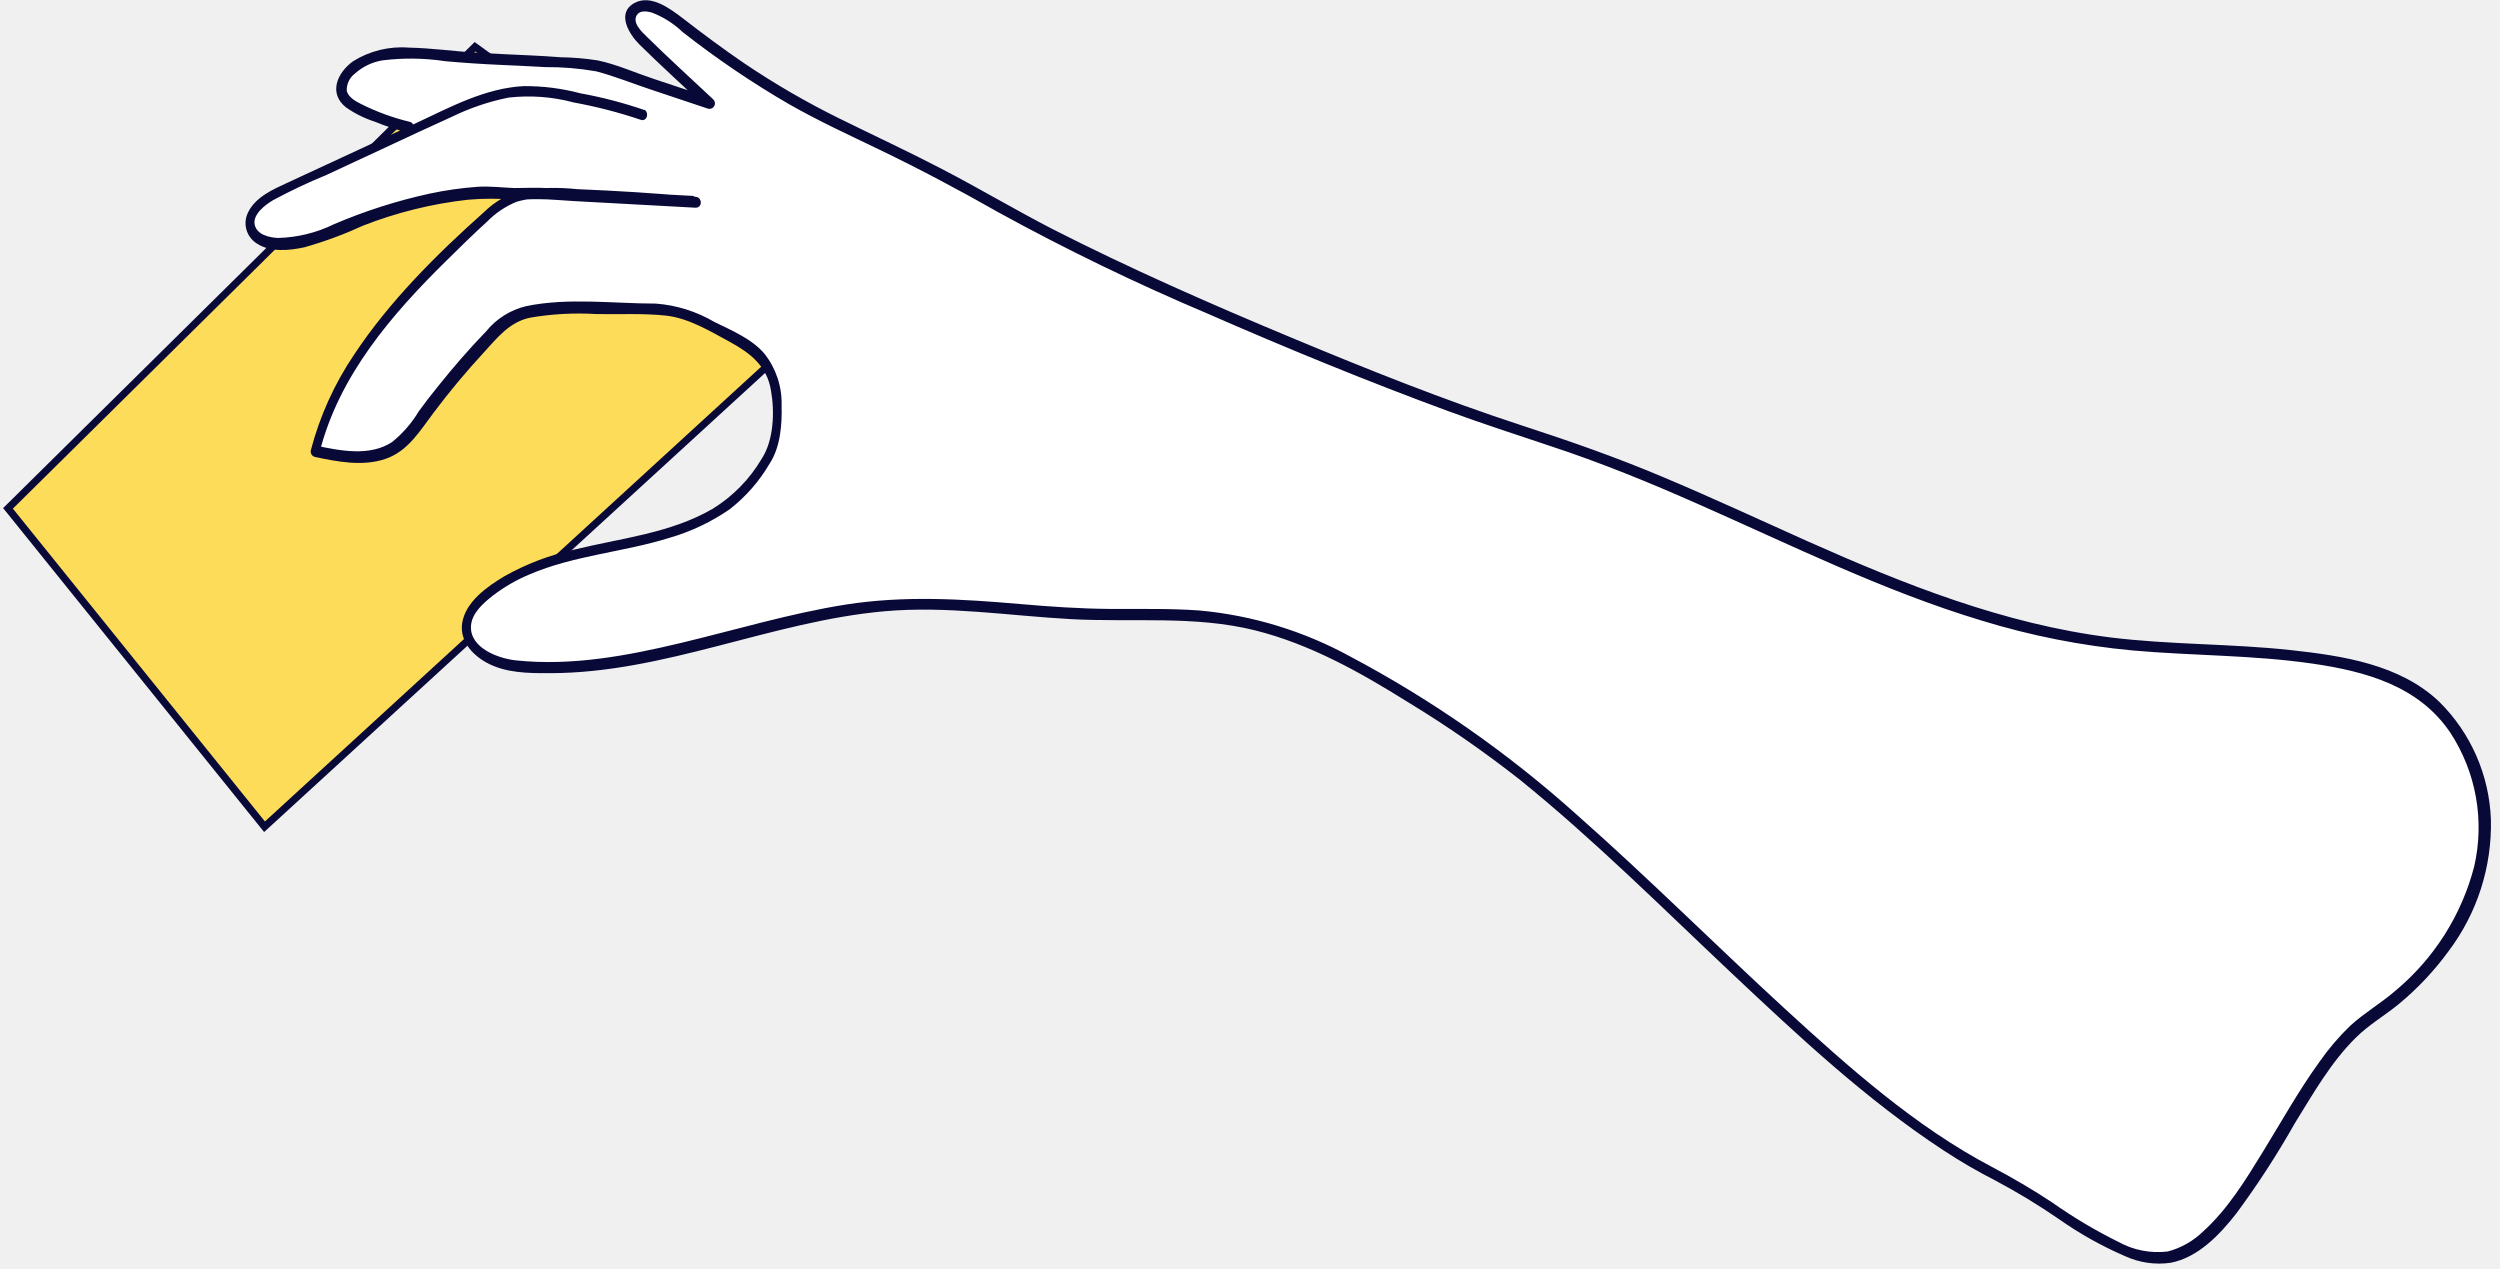
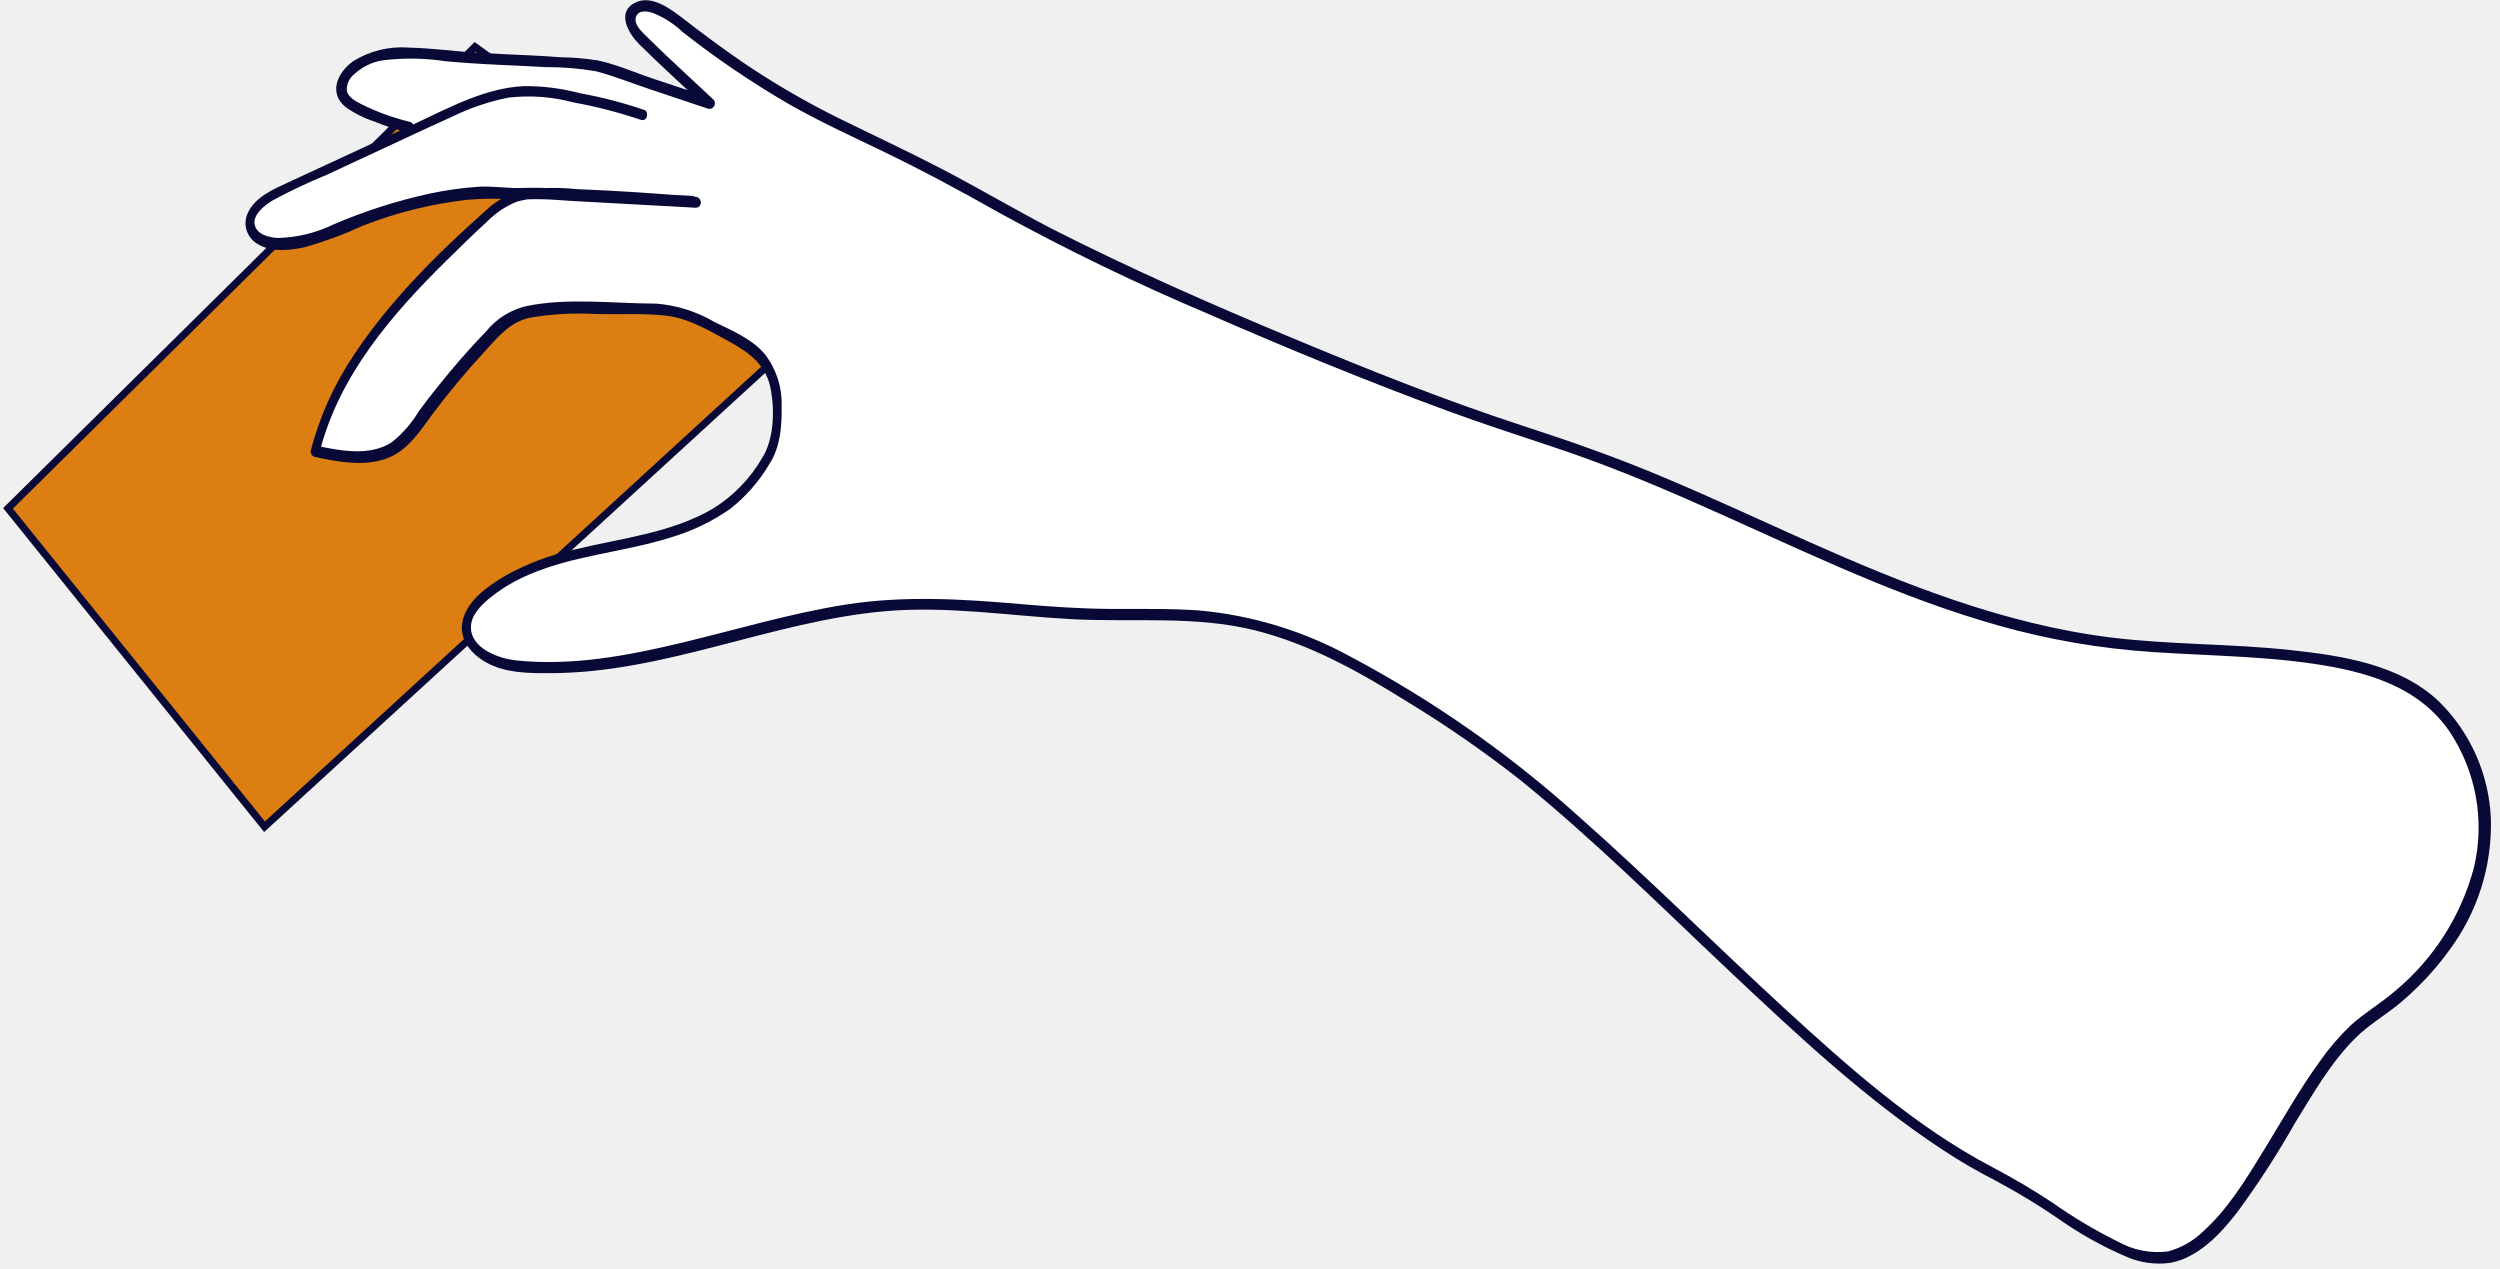
<svg xmlns="http://www.w3.org/2000/svg" width="272" height="138" viewBox="0 0 272 138" fill="none">
-   <path d="M90.68 33.23L28.78 89.95L0.87 55.31L51.68 5.09L90.68 33.23Z" fill="#FCDC59" stroke="#090938" stroke-width="0.79" stroke-miterlimit="10" />
+   <path d="M90.68 33.23L28.78 89.95L0.87 55.31L51.68 5.09L90.68 33.23Z" fill="#DC7E11" stroke="#090938" stroke-width="0.79" stroke-miterlimit="10" />
  <path d="M69.98 12.55C67.251 11.633 64.456 10.924 61.62 10.43C56.22 9.16 52.84 10.5 47.8 12.83L30.47 20.83C28.74 21.63 26.68 23.19 27.39 24.96C27.83 26.07 29.19 26.49 30.39 26.53C33.74 26.63 36.79 24.83 39.93 23.68C44.11 22.15 51.54 20.33 55.93 21.1L58.52 21.05L75.65 21.97C70.543 21.516 65.423 21.213 60.29 21.06C58.919 20.936 57.537 21.061 56.21 21.43C54.667 22.094 53.28 23.075 52.14 24.31C44.65 31.41 36.81 39.08 34.36 49.11C37.42 49.77 40.93 50.34 43.43 48.45C44.376 47.643 45.193 46.695 45.85 45.64C48.587 41.863 51.638 38.323 54.97 35.06C57.36 32.81 65.82 33.73 71.85 33.69C74.44 33.69 78.49 36.03 80.78 37.24C84.78 39.34 85.02 43.42 84.3 47.86C84.02 49.54 83.5 49.86 82.61 51.35C79.42 56.51 72.84 58.23 66.88 59.42L66.22 59.55C61.87 60.44 57.22 61.46 53.63 64.21C52.46 65.11 51.09 66.33 50.86 67.87C50.45 70.5 53.8 72.2 55.86 72.42C70.07 73.93 83.75 66.48 98.02 65.76C104.82 65.42 111.6 66.61 118.41 66.83C123.67 66.99 128.98 66.57 134.17 67.46C143.17 68.98 150.98 74.23 158.64 79.17C176.27 90.55 198.78 118.73 217.64 128.02C222.54 130.43 228.14 135.5 233.46 136.72C243.38 138.99 249.35 116.47 257.81 110.81C263.81 106.81 268.71 100.76 270.08 93.68C271.45 86.6 268.68 78.56 262.51 74.82C260.029 73.432 257.32 72.501 254.51 72.07C247.74 70.78 240.79 70.75 233.91 70.31C209.23 68.73 190.69 54.69 167.08 47.31C152.61 42.81 121.92 29.96 108.77 22.42C91.84 12.7 88.56 13.89 73.22 1.81C71.86 0.74 69.42 -0.07 68.78 1.54C68.37 2.54 69.26 3.64 70.07 4.4L73.78 7.9L77.29 11.28L64.92 7.16C56.33 6.34 55.43 6.74 46.84 5.93C43.58 5.62 39.73 5.55 37.71 8.13C37.319 8.571 37.102 9.14 37.1 9.73C37.16 10.79 38.2 11.49 39.16 11.93C40.85 12.7 42.599 13.335 44.39 13.83" fill="white" />
  <path d="M70.14 11.98C67.856 11.193 65.516 10.581 63.14 10.15C61.131 9.616 59.059 9.354 56.98 9.37C52.82 9.58 49.03 11.63 45.32 13.37L31.32 19.86C29.72 20.6 27.83 21.41 27 23.09C26.704 23.668 26.634 24.336 26.804 24.962C26.974 25.589 27.372 26.13 27.92 26.48C29.42 27.48 31.49 27.26 33.14 26.9C35.318 26.282 37.444 25.496 39.5 24.55C43.164 23.115 47 22.167 50.91 21.73C52.597 21.584 54.293 21.584 55.98 21.73C56.84 21.73 57.7 21.66 58.55 21.67C59.86 21.67 61.17 21.81 62.48 21.88L75.68 22.6C76.45 22.6 76.43 21.48 75.68 21.41C71.4 21.03 67.107 20.753 62.8 20.58C60.857 20.376 58.897 20.403 56.96 20.66C55.344 21.061 53.865 21.89 52.68 23.06C47.5 27.67 42.37 32.78 38.53 38.58C36.384 41.755 34.791 45.272 33.82 48.98C33.783 49.132 33.806 49.293 33.884 49.429C33.962 49.565 34.09 49.665 34.24 49.71C36.72 50.24 39.46 50.77 41.93 49.93C44.4 49.09 45.69 46.87 47.2 44.87C48.9 42.61 50.712 40.437 52.63 38.36C54.1 36.75 55.41 35.06 57.63 34.57C60.02 34.157 62.449 34.022 64.87 34.17C67.36 34.22 69.98 34.07 72.46 34.34C74.94 34.61 77.33 36.07 79.46 37.23C81.59 38.39 83.46 39.82 83.88 42.48C84.3 44.79 84.18 47.91 82.88 49.9C81.575 52.124 79.745 53.995 77.55 55.35C72.95 58.03 67.55 58.55 62.47 59.8C59.807 60.385 57.246 61.363 54.87 62.7C53 63.82 50.62 65.49 50.28 67.82C50.01 69.71 51.36 71.22 52.91 72.08C55.01 73.24 57.49 73.25 59.83 73.24C72.33 73.24 83.93 67.59 96.29 66.5C103.05 65.91 109.76 66.99 116.49 67.36C123.22 67.73 130 66.94 136.58 68.59C142.58 70.1 148.02 73.16 153.23 76.42C157.463 78.995 161.537 81.824 165.43 84.889C173.43 91.37 180.77 98.69 188.27 105.76C195.6 112.66 203.05 119.66 211.5 125.19C213.297 126.37 215.156 127.451 217.07 128.43C219.483 129.71 221.821 131.129 224.07 132.68C226.314 134.254 228.713 135.595 231.23 136.68C232.774 137.385 234.489 137.632 236.17 137.39C239.17 136.81 241.52 134.32 243.33 132C245.648 128.862 247.772 125.586 249.69 122.19C251.69 118.96 253.61 115.56 256.32 112.89C257.74 111.48 259.5 110.47 261.04 109.2C263.073 107.512 264.887 105.577 266.44 103.44C269.53 99.32 271.141 94.278 271.01 89.13C270.826 84.311 268.817 79.742 265.39 76.35C261.11 72.28 254.88 71.35 249.24 70.73C242.71 70.02 236.12 70.16 229.6 69.35C218.04 67.9 207.18 63.58 196.6 58.86C191.39 56.53 186.22 54.12 180.95 51.91C175.95 49.79 170.8 47.99 165.61 46.3C157.12 43.53 148.79 40.19 140.54 36.75C131.73 33.08 122.96 29.23 114.45 24.89C110.45 22.82 106.51 20.48 102.45 18.37C98.78 16.46 95.03 14.72 91.32 12.89C87.741 11.127 84.286 9.122 80.98 6.89C78.69 5.33 76.47 3.68 74.28 1.98C72.95 0.98 70.86 -0.64 69.06 0.31C67.01 1.39 68.43 3.71 69.57 4.84C71.93 7.17 74.4 9.4 76.81 11.67L77.39 10.67L71.09 8.57C69.09 7.91 67.09 7 65.02 6.57C63.697 6.361 62.36 6.248 61.02 6.23C59.95 6.15 58.87 6.08 57.79 6.03C55.87 5.93 53.95 5.87 52.03 5.75C49.51 5.59 46.98 5.23 44.45 5.18C42.321 5.016 40.197 5.542 38.39 6.68C36.67 7.94 35.72 10.15 37.64 11.68C38.602 12.355 39.661 12.881 40.78 13.24C41.906 13.702 43.062 14.086 44.24 14.39C44.99 14.57 45.3 13.39 44.56 13.25C42.743 12.811 40.982 12.166 39.31 11.33C38.73 11.04 37.91 10.6 37.73 9.9C37.709 9.539 37.778 9.179 37.93 8.851C38.082 8.523 38.312 8.237 38.6 8.02C39.441 7.259 40.482 6.756 41.6 6.57C43.877 6.285 46.182 6.315 48.45 6.66C50.45 6.84 52.45 6.973 54.45 7.06C56.07 7.14 57.69 7.2 59.31 7.3C61.17 7.287 63.027 7.441 64.86 7.76C66.86 8.28 68.91 9.12 70.86 9.76L77.05 11.83C77.176 11.859 77.308 11.847 77.427 11.796C77.546 11.744 77.645 11.655 77.709 11.543C77.773 11.43 77.799 11.3 77.783 11.171C77.767 11.043 77.71 10.923 77.62 10.83C75.21 8.56 72.74 6.33 70.38 4C69.85 3.48 68.72 2.46 69.31 1.61C69.66 1.1 70.4 1.23 70.9 1.36C72.147 1.831 73.286 2.549 74.25 3.47C77.94 6.369 81.83 9.006 85.89 11.36C89.08 13.17 92.41 14.71 95.72 16.3C100.12 18.42 104.42 20.71 108.66 23.12C116.041 27.17 123.624 30.842 131.38 34.12C140.02 37.9 148.76 41.49 157.62 44.75C161.28 46.09 164.97 47.29 168.62 48.51C174.13 50.32 179.49 52.51 184.79 54.86C194.94 59.33 204.93 64.3 215.57 67.51C220.93 69.159 226.446 70.251 232.03 70.77C238.54 71.35 245.1 71.26 251.59 72.2C257.36 73.04 263.15 74.61 266.59 79.71C267.984 81.837 268.933 84.225 269.38 86.729C269.827 89.233 269.762 91.801 269.19 94.28C267.817 99.574 264.815 104.303 260.61 107.8C259.05 109.16 257.23 110.2 255.71 111.6C254.483 112.778 253.374 114.074 252.4 115.47C250.12 118.61 248.23 122.02 246.2 125.32C244.32 128.38 242.37 131.58 239.68 134C238.613 135.035 237.297 135.779 235.86 136.16C233.99 136.391 232.095 136.019 230.45 135.1C227.953 133.863 225.556 132.436 223.28 130.83C221.15 129.42 218.99 128.16 216.74 126.97C208.36 122.57 201.11 116.09 194.18 109.74C186.56 102.74 179.27 95.45 171.53 88.62C164.048 81.903 155.774 76.127 146.89 71.42C141.824 68.647 136.241 66.945 130.49 66.42C127.23 66.18 123.95 66.28 120.68 66.25C117.41 66.22 114.23 66 111 65.72C104.64 65.17 98.38 64.78 92 65.78C86 66.73 80.14 68.5 74.22 69.92C68.3 71.34 62.22 72.49 56.14 71.85C54.24 71.65 51.14 70.52 51.24 68.15C51.3 66.74 52.57 65.63 53.6 64.82C54.828 63.877 56.172 63.098 57.6 62.5C62.47 60.41 67.86 60.08 72.89 58.5C75.229 57.82 77.442 56.763 79.44 55.37C81.167 54.014 82.622 52.345 83.73 50.45C84.92 48.63 85.09 46.21 85.04 44.09C85.09 42.059 84.428 40.074 83.17 38.48C81.79 36.86 79.6 35.95 77.73 35.03C75.784 33.885 73.601 33.201 71.35 33.03C66.72 33.03 61.81 32.36 57.24 33.31C55.533 33.719 54.008 34.678 52.9 36.04C51.07 37.93 49.34 39.93 47.69 41.99C46.96 42.89 46.25 43.8 45.57 44.74C44.804 46.024 43.816 47.162 42.65 48.1C40.22 49.69 37.01 49.04 34.36 48.48L34.77 49.21C36.88 40.86 42.62 34.21 48.61 28.32C50.05 26.89 51.51 25.47 53.02 24.09C53.928 23.168 55.013 22.44 56.21 21.95C57.483 21.59 58.812 21.468 60.13 21.59C65.26 21.73 70.38 22.06 75.49 22.51V21.32L65.31 20.77L59.47 20.46C58.31 20.39 57.16 20.46 56 20.46C54.66 20.41 53.36 20.24 52 20.32C50.242 20.445 48.494 20.693 46.77 21.06C43.199 21.837 39.71 22.952 36.35 24.39C34.443 25.327 32.355 25.838 30.23 25.89C29.29 25.84 27.94 25.54 27.71 24.44C27.48 23.34 28.84 22.29 29.71 21.78C31.6 20.761 33.543 19.843 35.53 19.03L41.97 16.03C44.38 14.91 46.78 13.78 49.2 12.69C51.144 11.743 53.201 11.048 55.32 10.62C57.702 10.346 60.115 10.526 62.43 11.15C64.895 11.601 67.325 12.229 69.7 13.03C70.41 13.3 70.7 12.15 70.01 11.89L70.14 11.98Z" fill="#090938" />
</svg>
